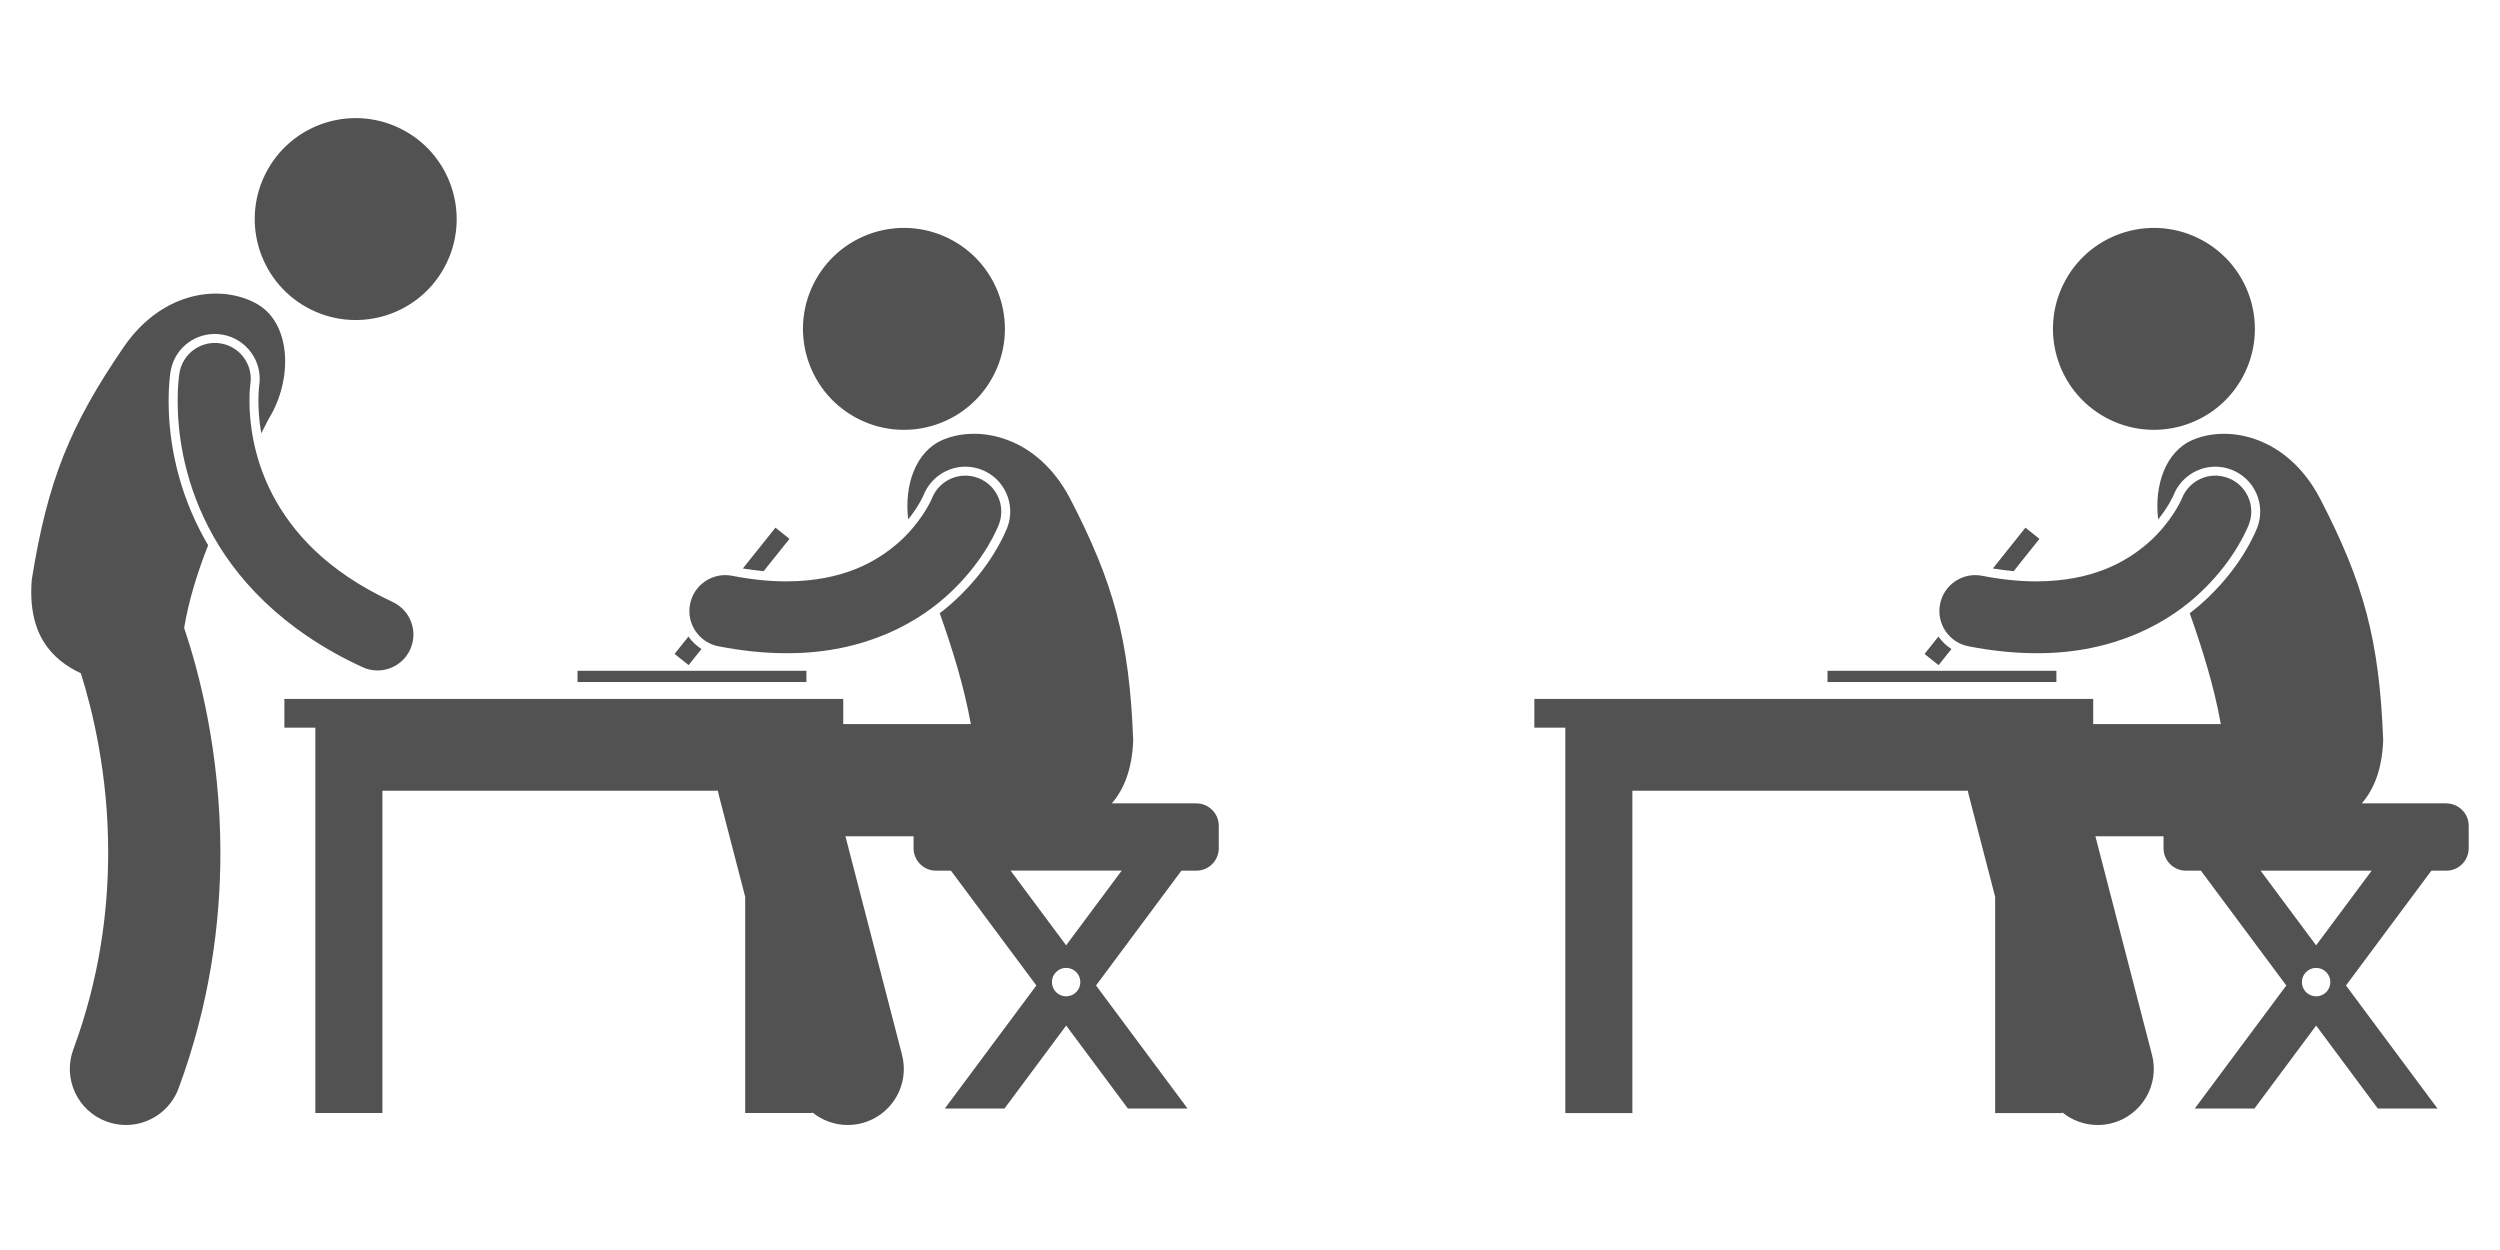
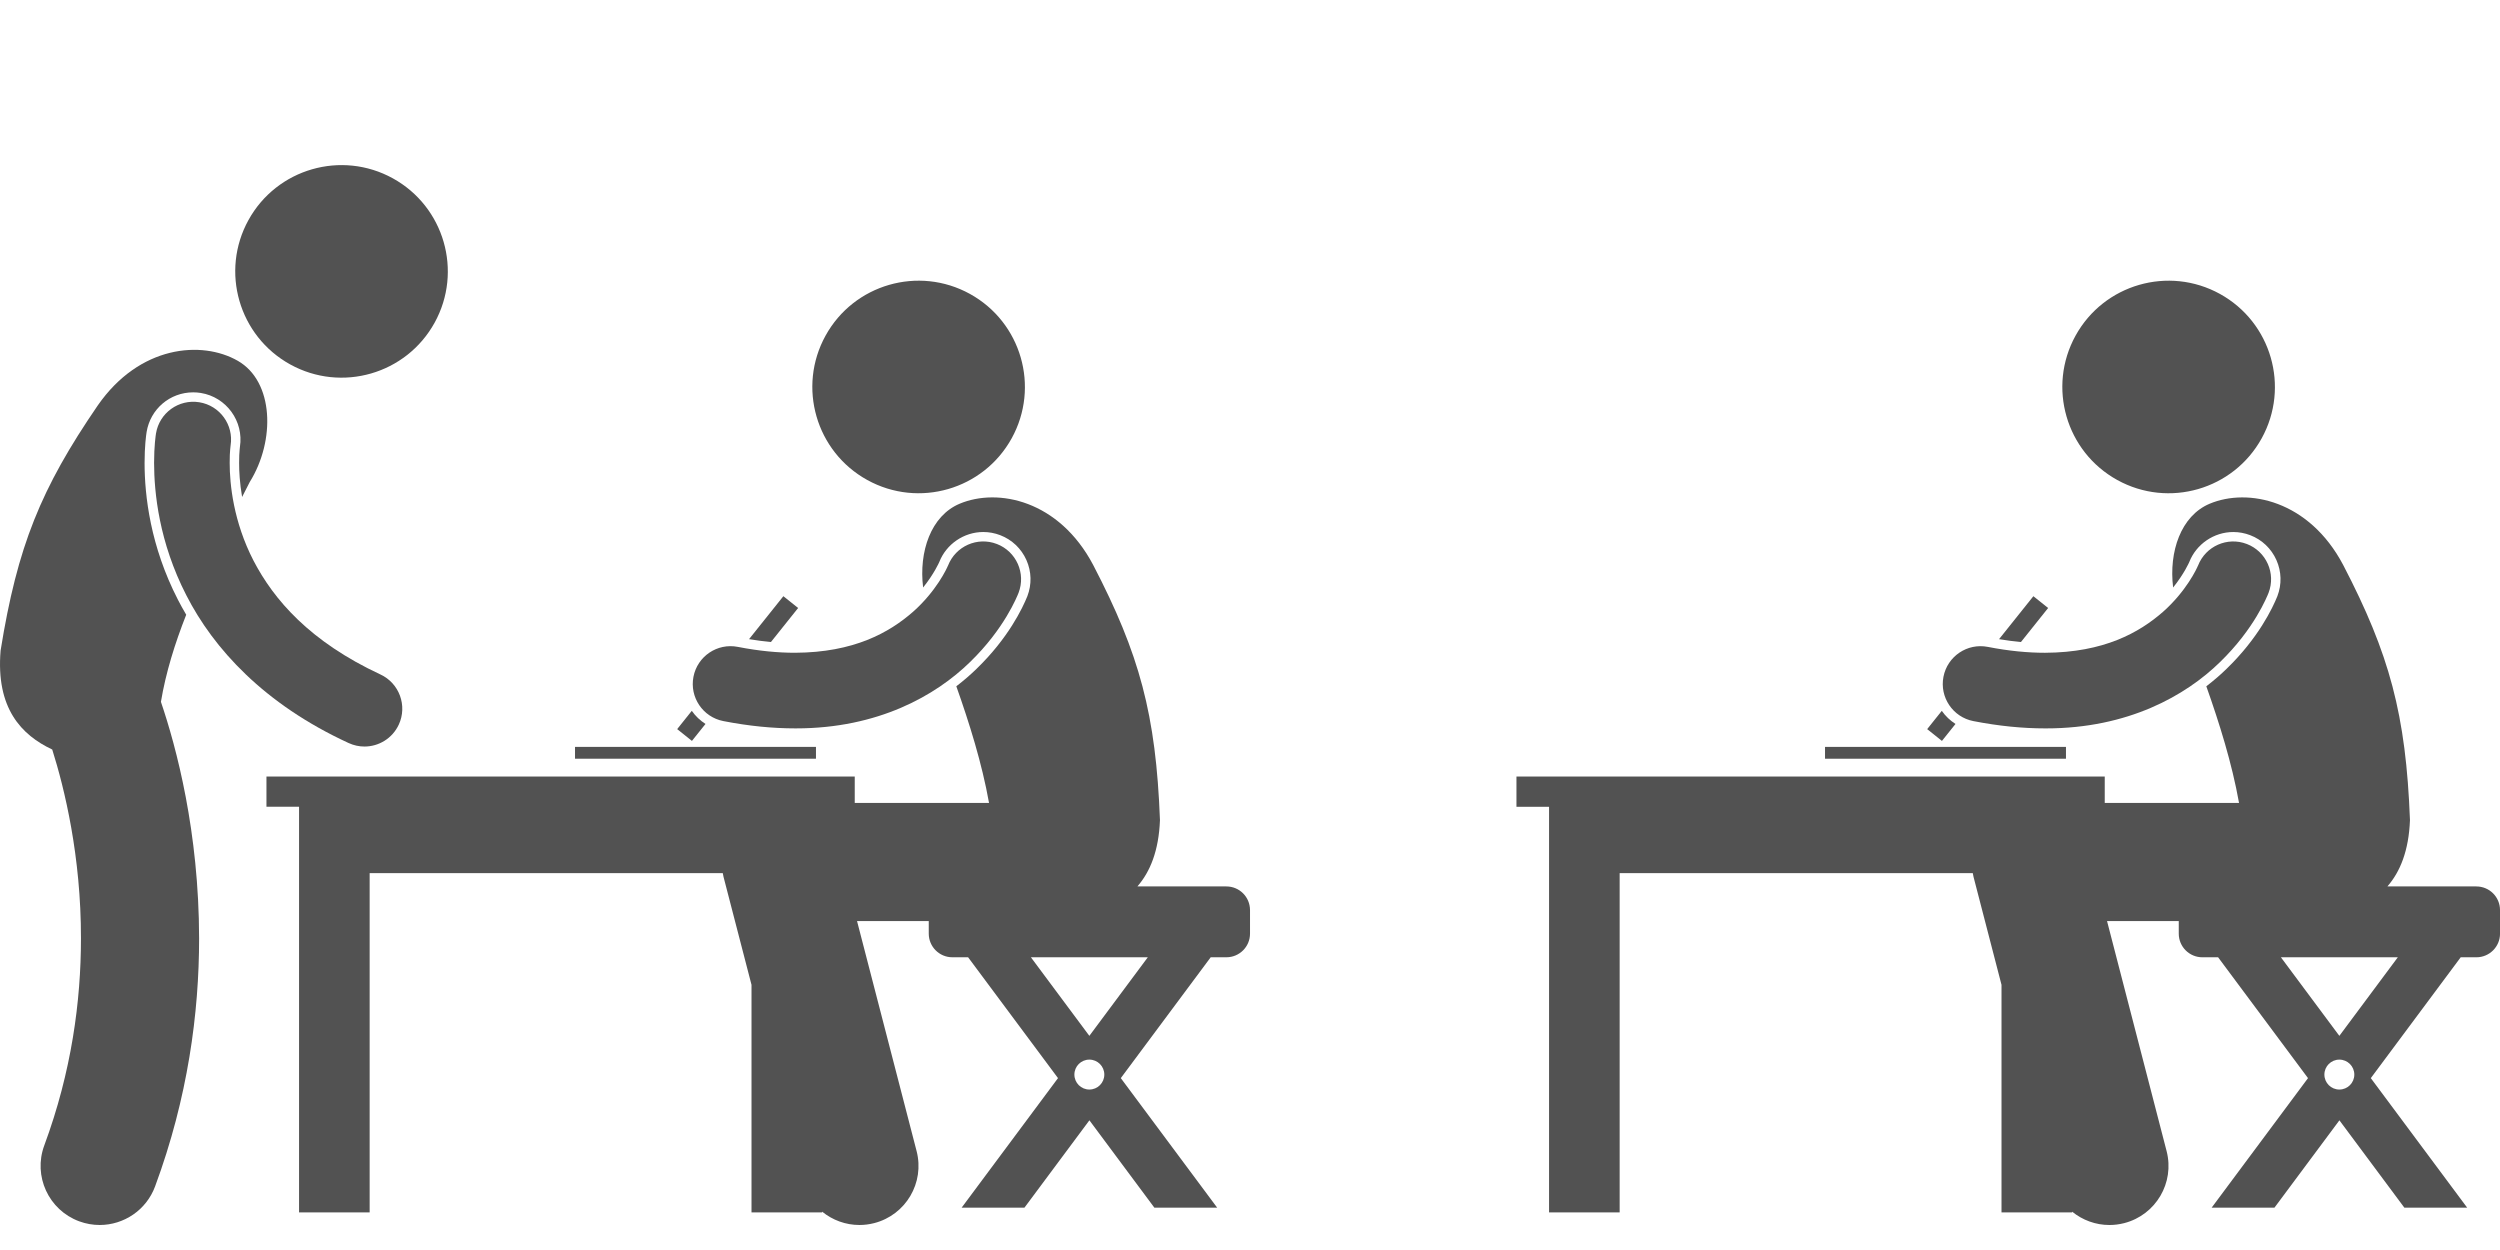
<svg xmlns="http://www.w3.org/2000/svg" width="200" height="100" version="1.1" viewBox="0 0 150 75" id="svg199">
  <defs id="defs65">
    <symbol id="u" overflow="visible" style="overflow:visible">
      <path d="M 2.484,-0.141 C 2.359,-0.078 2.223,-0.031 2.078,0 1.941,0.031 1.797,0.047 1.641,0.047 c -0.449,0 -0.805,-0.125 -1.062,-0.375 -0.262,-0.25 -0.391,-0.586 -0.391,-1.016 0,-0.438 0.129,-0.781 0.391,-1.031 0.258,-0.25 0.613,-0.375 1.062,-0.375 0.156,0 0.301,0.023 0.438,0.062 0.145,0.031 0.281,0.078 0.406,0.141 v 0.562 c -0.137,-0.094 -0.266,-0.16 -0.391,-0.203 -0.125,-0.039 -0.258,-0.062 -0.391,-0.062 -0.25,0 -0.449,0.086 -0.594,0.25 -0.137,0.156 -0.203,0.375 -0.203,0.656 0,0.281 0.066,0.5 0.203,0.656 0.145,0.156 0.344,0.234 0.594,0.234 0.133,0 0.266,-0.02 0.391,-0.062 0.125,-0.039 0.254,-0.102 0.391,-0.188 z" id="path2" />
    </symbol>
    <symbol id="e" overflow="visible" style="overflow:visible">
      <path d="M 1.812,-1.469 C 1.758,-1.5 1.703,-1.52 1.641,-1.531 1.586,-1.539 1.535,-1.547 1.484,-1.547 c -0.168,0 -0.297,0.055 -0.391,0.156 C 1,-1.285 0.953,-1.133 0.953,-0.938 v 0.938 H 0.313 v -2.031 h 0.641 v 0.344 c 0.082,-0.133 0.176,-0.234 0.281,-0.297 0.113,-0.062 0.242,-0.094 0.391,-0.094 0.031,0 0.055,0.008 0.078,0.016 h 0.109 z" id="path5" />
    </symbol>
    <symbol id="b" overflow="visible" style="overflow:visible">
      <path d="m 2.328,-1.016 v 0.188 H 0.812 c 0.02,0.148 0.078,0.262 0.172,0.344 0.094,0.074 0.223,0.109 0.391,0.109 0.133,0 0.273,-0.02 0.422,-0.062 0.145,-0.039 0.289,-0.102 0.438,-0.188 v 0.5 C 2.078,-0.062 1.922,-0.019 1.766,3e-5 1.617,0.031 1.469,0.047 1.313,0.047 c -0.367,0 -0.652,-0.086 -0.859,-0.266 -0.199,-0.188 -0.297,-0.453 -0.297,-0.797 0,-0.32 0.098,-0.578 0.297,-0.766 0.195,-0.195 0.473,-0.297 0.828,-0.297 0.32,0 0.578,0.102 0.766,0.297 0.188,0.188 0.281,0.445 0.281,0.766 z M 1.672,-1.234 c 0,-0.125 -0.039,-0.223 -0.109,-0.297 -0.074,-0.07 -0.168,-0.109 -0.281,-0.109 -0.125,0 -0.23,0.039 -0.312,0.109 -0.074,0.062 -0.121,0.164 -0.141,0.297 z" id="path8" />
    </symbol>
    <symbol id="d" overflow="visible" style="overflow:visible">
      <path d="m 1.219,-0.906 c -0.137,0 -0.242,0.023 -0.312,0.062 -0.062,0.043 -0.094,0.109 -0.094,0.203 0,0.086 0.023,0.152 0.078,0.203 0.051,0.043 0.129,0.062 0.234,0.062 0.125,0 0.227,-0.039 0.312,-0.125 0.082,-0.094 0.125,-0.207 0.125,-0.344 v -0.062 z m 0.984,-0.25 V -5e-5 H 1.563 v -0.297 c -0.094,0.125 -0.199,0.215 -0.312,0.266 -0.105,0.051 -0.234,0.078 -0.391,0.078 -0.211,0 -0.383,-0.055 -0.516,-0.172 -0.125,-0.125 -0.188,-0.285 -0.188,-0.484 0,-0.238 0.082,-0.41 0.25,-0.516 0.164,-0.113 0.422,-0.172 0.766,-0.172 H 1.563 V -1.344 c 0,-0.102 -0.043,-0.176 -0.125,-0.219 -0.086,-0.051 -0.211,-0.078 -0.375,-0.078 -0.148,0 -0.281,0.016 -0.406,0.047 -0.117,0.023 -0.219,0.059 -0.312,0.109 v -0.484 c 0.133,-0.031 0.27,-0.055 0.406,-0.078 0.145,-0.02 0.285,-0.031 0.422,-0.031 0.363,0 0.625,0.074 0.781,0.219 0.164,0.148 0.25,0.383 0.25,0.703 z" id="path11" />
    </symbol>
    <symbol id="c" overflow="visible" style="overflow:visible">
      <path d="m 1.016,-2.594 v 0.562 h 0.672 v 0.469 H 1.016 v 0.859 c 0,0.094 0.016,0.156 0.047,0.188 0.039,0.031 0.117,0.047 0.234,0.047 h 0.328 v 0.469 h -0.547 c -0.262,0 -0.445,-0.051 -0.547,-0.156 -0.105,-0.102 -0.156,-0.285 -0.156,-0.547 v -0.859 h -0.328 v -0.469 h 0.328 v -0.562 z" id="path14" />
    </symbol>
    <symbol id="k" overflow="visible" style="overflow:visible">
      <path d="M 1.688,-1.734 V -2.812 H 2.344 V 0 H 1.688 v -0.297 c -0.086,0.125 -0.184,0.215 -0.297,0.266 -0.105,0.051 -0.23,0.078 -0.375,0.078 -0.25,0 -0.453,-0.098 -0.609,-0.297 -0.156,-0.195 -0.234,-0.453 -0.234,-0.766 0,-0.312 0.078,-0.566 0.234,-0.766 0.156,-0.195 0.359,-0.297 0.609,-0.297 0.145,0 0.27,0.031 0.375,0.094 0.113,0.055 0.211,0.137 0.297,0.25 z m -0.422,1.312 c 0.133,0 0.238,-0.047 0.312,-0.141 0.07,-0.102 0.109,-0.254 0.109,-0.453 0,-0.188 -0.039,-0.332 -0.109,-0.438 -0.074,-0.102 -0.18,-0.156 -0.312,-0.156 -0.137,0 -0.242,0.055 -0.312,0.156 -0.074,0.105 -0.109,0.25 -0.109,0.438 0,0.199 0.035,0.352 0.109,0.453 0.07,0.094 0.176,0.141 0.312,0.141 z" id="path17" />
    </symbol>
    <symbol id="j" overflow="visible" style="overflow:visible">
      <path d="m 1.391,-0.422 c 0.133,0 0.238,-0.047 0.312,-0.141 0.07,-0.102 0.109,-0.254 0.109,-0.453 0,-0.188 -0.039,-0.332 -0.109,-0.438 -0.074,-0.102 -0.18,-0.156 -0.312,-0.156 -0.137,0 -0.246,0.055 -0.328,0.156 -0.074,0.105 -0.109,0.25 -0.109,0.438 0,0.199 0.035,0.352 0.109,0.453 0.082,0.094 0.191,0.141 0.328,0.141 z m -0.438,-1.312 c 0.094,-0.113 0.191,-0.195 0.297,-0.25 0.113,-0.062 0.238,-0.094 0.375,-0.094 0.25,0 0.453,0.102 0.609,0.297 0.164,0.199 0.25,0.453 0.25,0.766 0,0.312 -0.086,0.57 -0.25,0.766 -0.156,0.199 -0.359,0.297 -0.609,0.297 -0.137,0 -0.262,-0.027 -0.375,-0.078 C 1.145,-0.082 1.047,-0.172 0.953,-0.297 V 5e-6 H 0.312 v -2.812 H 0.953 Z" id="path20" />
    </symbol>
    <symbol id="g" overflow="visible" style="overflow:visible">
      <path d="m 0.047,-2.031 h 0.641 l 0.547,1.375 0.469,-1.375 h 0.641 l -0.844,2.219 c -0.094,0.227 -0.199,0.383 -0.312,0.469 -0.105,0.094 -0.25,0.141 -0.438,0.141 h -0.375 V 0.375 h 0.203 c 0.102,0 0.18,-0.023 0.234,-0.062 0.051,-0.031 0.086,-0.09 0.109,-0.172 l 0.031,-0.062 z" id="path23" />
    </symbol>
    <symbol id="i" overflow="visible" style="overflow:visible">
      <path d="m 2.766,-0.203 c -0.18,0.086 -0.359,0.148 -0.547,0.188 -0.18,0.039 -0.371,0.062 -0.578,0.062 -0.449,0 -0.805,-0.125 -1.062,-0.375 -0.262,-0.25 -0.391,-0.586 -0.391,-1.016 0,-0.438 0.129,-0.781 0.391,-1.031 0.27,-0.25 0.641,-0.375 1.109,-0.375 0.176,0 0.348,0.023 0.516,0.062 0.164,0.031 0.32,0.078 0.469,0.141 v 0.562 C 2.516,-2.078 2.363,-2.144 2.219,-2.187 2.07,-2.226 1.922,-2.25 1.766,-2.25 c -0.273,0 -0.484,0.078 -0.641,0.234 -0.148,0.156 -0.219,0.383 -0.219,0.672 0,0.281 0.07,0.5 0.219,0.656 0.145,0.156 0.348,0.234 0.609,0.234 0.07,0 0.141,-0.004 0.203,-0.016 0.062,-0.008 0.117,-0.023 0.172,-0.047 V -1.031 H 1.688 V -1.5 h 1.078 z" id="path26" />
    </symbol>
    <symbol id="f" overflow="visible" style="overflow:visible">
      <path d="M 2.344,-1.234 V 0 H 1.703 v -0.938 c 0,-0.176 -0.008,-0.297 -0.016,-0.359 C 1.676,-1.367 1.66,-1.422 1.641,-1.453 1.617,-1.492 1.582,-1.523 1.531,-1.547 1.488,-1.566 1.441,-1.578 1.391,-1.578 c -0.137,0 -0.246,0.055 -0.328,0.156 C 0.988,-1.316 0.953,-1.176 0.953,-1 V 0 H 0.313 v -2.031 h 0.641 v 0.297 c 0.102,-0.113 0.207,-0.195 0.312,-0.25 0.113,-0.062 0.234,-0.094 0.359,-0.094 0.238,0 0.414,0.074 0.531,0.219 0.125,0.148 0.188,0.355 0.188,0.625 z" id="path29" />
    </symbol>
    <symbol id="t" overflow="visible" style="overflow:visible">
      <path d="m 0.344,-2.703 h 0.688 v 0.984 L 2.047,-2.703 H 2.844 L 1.547,-1.422 2.984,0 h -0.875 L 1.031,-1.062 V 0 h -0.688 z" id="path32" />
    </symbol>
    <symbol id="h" overflow="visible" style="overflow:visible">
      <path d="M 2.344,-1.234 V 0 H 1.703 v -0.938 c 0,-0.176 -0.008,-0.297 -0.016,-0.359 C 1.676,-1.367 1.66,-1.422 1.641,-1.453 1.617,-1.492 1.582,-1.523 1.531,-1.547 1.488,-1.566 1.441,-1.578 1.391,-1.578 c -0.137,0 -0.246,0.055 -0.328,0.156 C 0.988,-1.316 0.953,-1.176 0.953,-1 V 0 H 0.313 v -2.812 h 0.641 v 1.078 c 0.102,-0.113 0.207,-0.195 0.312,-0.25 0.113,-0.062 0.234,-0.094 0.359,-0.094 0.238,0 0.414,0.074 0.531,0.219 0.125,0.148 0.188,0.355 0.188,0.625 z" id="path35" />
    </symbol>
    <symbol id="a" overflow="visible" style="overflow:visible">
      <path d="m 1.281,-1.609 c -0.148,0 -0.262,0.055 -0.344,0.156 -0.074,0.105 -0.109,0.25 -0.109,0.438 0,0.199 0.035,0.352 0.109,0.453 0.082,0.105 0.195,0.156 0.344,0.156 0.133,0 0.238,-0.051 0.312,-0.156 0.07,-0.102 0.109,-0.254 0.109,-0.453 0,-0.188 -0.039,-0.332 -0.109,-0.438 C 1.519,-1.555 1.414,-1.609 1.281,-1.609 Z m 0,-0.469 c 0.344,0 0.613,0.094 0.812,0.281 0.195,0.188 0.297,0.449 0.297,0.781 0,0.336 -0.102,0.594 -0.297,0.781 C 1.894,-0.047 1.625,0.047 1.281,0.047 0.926,0.047 0.648,-0.047 0.453,-0.234 0.254,-0.422 0.156,-0.68 0.156,-1.016 c 0,-0.332 0.098,-0.594 0.297,-0.781 0.195,-0.188 0.473,-0.281 0.828,-0.281 z" id="path38" />
    </symbol>
    <symbol id="s" overflow="visible" style="overflow:visible">
      <path d="m 0.344,-2.703 h 0.688 v 2.172 h 1.234 V 5e-5 h -1.922 z" id="path41" />
    </symbol>
    <symbol id="r" overflow="visible" style="overflow:visible">
      <path d="m 1.641,-2.812 v 0.422 H 1.281 c -0.094,0 -0.156,0.016 -0.188,0.047 -0.031,0.031 -0.047,0.09 -0.047,0.172 v 0.141 h 0.547 v 0.469 H 1.047 V 5e-6 h -0.656 v -1.562 h -0.312 v -0.469 h 0.312 v -0.141 c 0,-0.219 0.062,-0.379 0.188,-0.484 0.125,-0.102 0.312,-0.156 0.562,-0.156 z" id="path44" />
    </symbol>
    <symbol id="q" overflow="visible" style="overflow:visible">
      <path d="m 2.188,-1.688 c 0.082,-0.125 0.18,-0.219 0.297,-0.281 0.113,-0.07 0.234,-0.109 0.359,-0.109 0.238,0 0.414,0.074 0.531,0.219 0.125,0.148 0.188,0.355 0.188,0.625 V 2e-5 H 2.922 v -1.062 -0.031 -0.078 c 0,-0.145 -0.023,-0.25 -0.062,-0.312 -0.043,-0.062 -0.109,-0.094 -0.203,-0.094 -0.125,0 -0.227,0.055 -0.297,0.156 -0.062,0.094 -0.094,0.234 -0.094,0.422 v 1 H 1.609 v -1.062 c 0,-0.219 -0.023,-0.359 -0.062,-0.422 -0.031,-0.062 -0.102,-0.094 -0.203,-0.094 -0.125,0 -0.227,0.055 -0.297,0.156 -0.062,0.094 -0.094,0.234 -0.094,0.422 v 1 H 0.313 v -2.031 h 0.641 v 0.297 c 0.082,-0.113 0.176,-0.195 0.281,-0.25 0.102,-0.062 0.219,-0.094 0.344,-0.094 0.133,0 0.254,0.039 0.359,0.109 0.113,0.062 0.195,0.156 0.25,0.281 z" id="path47" />
    </symbol>
    <symbol id="p" overflow="visible" style="overflow:visible">
      <path d="M 0.344,-2.703 H 1.125 l 0.969,1.859 V -2.703 H 2.766 V 0 H 1.984 L 1,-1.859 V 0 H 0.344 Z" id="path50" />
    </symbol>
    <symbol id="o" overflow="visible" style="overflow:visible">
      <path d="m 0.297,-0.781 v -1.25 H 0.938 v 0.203 0.422 0.328 c 0,0.168 0.004,0.289 0.016,0.359 0.008,0.062 0.023,0.117 0.047,0.156 0.02,0.043 0.051,0.074 0.094,0.094 0.039,0.023 0.094,0.031 0.156,0.031 0.133,0 0.238,-0.051 0.312,-0.156 0.07,-0.102 0.109,-0.25 0.109,-0.438 v -1 H 2.328 V -5e-5 H 1.672 v -0.297 c -0.094,0.125 -0.199,0.215 -0.312,0.266 C 1.254,0.019 1.133,0.047 1,0.047 c -0.23,0 -0.406,-0.066 -0.531,-0.203 -0.117,-0.145 -0.172,-0.352 -0.172,-0.625 z" id="path53" />
    </symbol>
    <symbol id="n" overflow="visible" style="overflow:visible">
      <path d="m 0.344,-2.703 h 1.156 c 0.344,0 0.602,0.078 0.781,0.234 0.188,0.156 0.281,0.375 0.281,0.656 0,0.281 -0.094,0.5 -0.281,0.656 -0.18,0.148 -0.438,0.219 -0.781,0.219 H 1.031 V 3e-5 H 0.344 Z m 0.688,0.516 v 0.75 h 0.391 c 0.133,0 0.238,-0.031 0.312,-0.094 0.07,-0.07 0.109,-0.164 0.109,-0.281 0,-0.125 -0.039,-0.219 -0.109,-0.281 -0.074,-0.062 -0.18,-0.094 -0.312,-0.094 z" id="path56" />
    </symbol>
    <symbol id="m" overflow="visible" style="overflow:visible">
      <path d="m 0.312,-2.031 h 0.641 v 2 C 0.953,0.238 0.883,0.441 0.75,0.578 0.625,0.723 0.441,0.797 0.203,0.797 H -0.125 V 0.375 h 0.109 c 0.125,0 0.207,-0.031 0.25,-0.094 0.051,-0.055 0.078,-0.156 0.078,-0.312 z m 0,-0.781 H 0.953 V -2.281 H 0.312 Z" id="path59" />
    </symbol>
    <symbol id="l" overflow="visible" style="overflow:visible">
      <path d="m 1.953,-1.969 v 0.531 C 1.859,-1.5 1.766,-1.539 1.672,-1.563 1.586,-1.594 1.5,-1.609 1.406,-1.609 c -0.18,0 -0.32,0.055 -0.422,0.156 -0.105,0.105 -0.156,0.25 -0.156,0.438 0,0.188 0.051,0.34 0.156,0.453 0.102,0.105 0.242,0.156 0.422,0.156 0.102,0 0.195,-0.016 0.281,-0.047 0.094,-0.031 0.18,-0.078 0.266,-0.141 v 0.531 C 1.848,-0.02 1.742,0.004 1.641,0.016 1.535,0.035 1.43,0.047 1.328,0.047 c -0.367,0 -0.652,-0.094 -0.859,-0.281 -0.211,-0.188 -0.312,-0.445 -0.312,-0.781 0,-0.332 0.102,-0.594 0.312,-0.781 0.207,-0.188 0.492,-0.281 0.859,-0.281 0.102,0 0.207,0.012 0.312,0.031 0.102,0.023 0.207,0.047 0.312,0.078 z" id="path62" />
    </symbol>
  </defs>
  <g id="g197" style="fill:#525252;fill-opacity:1" transform="translate(0,-625)">
    <g id="g147">
-       <path style="fill:#525252;fill-opacity:1;stroke-width:0.363" id="path79" d="m 24.268,632.841 c 2.929,1.616 3.995,5.301 2.379,8.23 -1.616,2.929 -5.301,3.993 -8.23,2.377 -2.929,-1.616 -3.995,-5.301 -2.379,-8.23 1.616,-2.929 5.301,-3.993 8.23,-2.377" />
-       <path style="fill:#525252;fill-opacity:1;stroke-width:0.363" id="path81" d="m 12.013,656.852 c -1.566,-3.046 -1.897,-5.918 -1.897,-7.792 0,-0.956 0.088,-1.586 0.115,-1.756 0.213,-1.314 1.329,-2.265 2.657,-2.265 0.143,0 0.289,0.011 0.433,0.035 1.457,0.235 2.458,1.613 2.23,3.072 -0.006,0.044 -0.011,0.099 -0.018,0.179 -0.014,0.152 -0.03,0.406 -0.028,0.733 -0.002,0.468 0.033,1.145 0.17,1.945 0.152,-0.292 0.298,-0.58 0.437,-0.855 1.472,-2.369 1.372,-5.731 -0.684,-6.907 -2.057,-1.177 -5.603,-0.881 -7.981,2.545 -3.24,4.729 -4.582,8.026 -5.538,13.972 -0.275,3.294 1.189,4.814 2.943,5.64 0.699,2.214 1.645,6.084 1.638,10.772 -0.001,3.559 -0.533,7.586 -2.091,11.795 -0.645,1.743 0.244,3.68 1.989,4.325 0.384,0.142 0.78,0.21 1.169,0.21 1.367,0 2.654,-0.84 3.158,-2.199 1.872,-5.059 2.509,-9.904 2.509,-14.133 -0.007,-6.081 -1.295,-10.896 -2.176,-13.487 0.274,-1.658 0.799,-3.338 1.441,-4.966 -0.176,-0.299 -0.335,-0.587 -0.477,-0.864 z" />
-       <path style="fill:#525252;fill-opacity:1;stroke-width:0.363" id="path83" d="m 14.998,648.271 c 0.009,-0.085 0.014,-0.146 0.018,-0.18 0.003,-0.017 0.004,-0.027 0.004,-0.03 0.183,-1.169 -0.614,-2.268 -1.784,-2.457 -1.175,-0.19 -2.28,0.607 -2.47,1.783 v -10e-4 c -0.014,0.094 -0.108,0.702 -0.108,1.672 0.002,1.694 0.281,4.518 1.838,7.548 1.546,3.03 4.42,6.199 9.25,8.422 0.294,0.135 0.601,0.2 0.904,0.2 0.814,0 1.592,-0.464 1.956,-1.25 0.499,-1.079 0.03,-2.36 -1.05,-2.86 -4.026,-1.875 -6.071,-4.259 -7.23,-6.484 -1.148,-2.226 -1.36,-4.359 -1.359,-5.576 -0.003,-0.346 0.014,-0.616 0.03,-0.787 z" />
-       <path style="fill:#525252;fill-opacity:1;stroke-width:0.363" id="path85" d="m 71.778,673.2 h -5.07 c 0.723,-0.83 1.217,-2.026 1.285,-3.78 -0.23,-6.019 -1.162,-9.453 -3.806,-14.54 -1.945,-3.688 -5.429,-4.411 -7.613,-3.492 -1.637,0.689 -2.332,2.731 -2.081,4.775 0.633,-0.789 0.915,-1.44 0.919,-1.448 0.397,-1.023 1.406,-1.715 2.509,-1.715 0.331,0 0.655,0.061 0.966,0.18 0.671,0.257 1.201,0.762 1.494,1.418 0.292,0.657 0.311,1.389 0.054,2.06 -0.272,0.675 -1.082,2.386 -2.901,4.145 -0.305,0.298 -0.691,0.638 -1.149,0.99 0.736,2.08 1.458,4.367 1.865,6.65 H 50.595 v -1.506 l -33.532,-10e-4 v 1.725 h 1.858 v 23.12 h 4.024 v -19.336 H 43.074 c 0.013,0.07 0.023,0.139 0.041,0.207 l 1.596,6.158 v 12.971 h 4.026 v -0.041 c 0.592,0.482 1.339,0.76 2.124,0.76 0.279,0 0.563,-0.035 0.847,-0.108 1.8,-0.465 2.881,-2.302 2.414,-4.102 l -3.396,-13.114 h 4.088 v 0.718 c 0,0.743 0.603,1.346 1.346,1.346 h 0.897 l 5.124,6.888 -5.492,7.383 h 3.58 l 3.702,-4.978 3.702,4.978 h 3.58 l -5.492,-7.383 5.124,-6.888 h 0.895 c 0.743,0 1.346,-0.603 1.346,-1.346 v -1.346 c -0.002,-0.745 -0.604,-1.346 -1.348,-1.346 z m -7.81,11.579 c -0.471,0 -0.853,-0.382 -0.853,-0.853 0,-0.471 0.382,-0.853 0.853,-0.853 0.471,0 0.853,0.382 0.853,0.853 0,0.471 -0.38,0.853 -0.853,0.853 z m 0,-3.06 -3.333,-4.481 h 6.667 z" />
-       <path style="fill:#525252;fill-opacity:1;stroke-width:0.363" id="path87" d="m 47.368,657.331 -0.841,-0.672 -1.956,2.448 c 0.424,0.071 0.841,0.126 1.248,0.163 z" />
-       <path style="fill:#525252;fill-opacity:1;stroke-width:0.363" id="path89" d="m 41.307,663.192 -0.833,1.043 0.841,0.672 0.773,-0.967 c -0.309,-0.197 -0.574,-0.451 -0.782,-0.748 z" />
-       <path style="fill:#525252;fill-opacity:1;stroke-width:0.363" id="path91" d="m 58.694,653.682 c -1.109,-0.427 -2.353,0.126 -2.782,1.234 h -0.002 c -0.064,0.159 -0.661,1.454 -1.997,2.636 -1.35,1.179 -3.358,2.316 -6.721,2.331 -0.967,0 -2.053,-0.099 -3.264,-0.336 -1.167,-0.228 -2.299,0.535 -2.526,1.704 -0.227,1.167 0.535,2.298 1.704,2.526 1.461,0.285 2.821,0.416 4.087,0.416 h 0.064 c 4.672,0 7.961,-1.875 9.904,-3.775 1.97,-1.906 2.697,-3.765 2.772,-3.951 0.427,-1.112 -0.128,-2.358 -1.238,-2.785 z" />
-       <path style="fill:#525252;fill-opacity:1;stroke-width:0.363" id="path93" d="m 34.651,665.248 h 13.734 v 0.674 H 34.651 Z" />
-       <path style="fill:#525252;fill-opacity:1;stroke-width:0.363" id="path79-3" d="m 57.162,639.429 c 2.929,1.616 3.995,5.301 2.379,8.23 -1.616,2.929 -5.301,3.993 -8.23,2.377 -2.929,-1.616 -3.995,-5.301 -2.379,-8.23 1.616,-2.929 5.301,-3.993 8.23,-2.377" />
-       <path style="fill:#525252;fill-opacity:1;stroke-width:0.363" id="path85-6" d="m 146.777,673.201 h -5.07 c 0.723,-0.83 1.217,-2.026 1.285,-3.78 -0.23,-6.019 -1.162,-9.453 -3.806,-14.54 -1.945,-3.688 -5.429,-4.411 -7.613,-3.492 -1.637,0.689 -2.332,2.731 -2.081,4.775 0.633,-0.789 0.915,-1.44 0.919,-1.448 0.397,-1.023 1.406,-1.715 2.509,-1.715 0.331,0 0.655,0.061 0.966,0.18 0.671,0.257 1.201,0.762 1.494,1.418 0.292,0.657 0.311,1.389 0.054,2.06 -0.272,0.675 -1.082,2.386 -2.901,4.145 -0.305,0.298 -0.691,0.638 -1.149,0.99 0.736,2.08 1.458,4.367 1.865,6.65 h -7.656 v -1.506 l -33.532,-9.7e-4 v 1.725 h 1.858 v 23.12 h 4.024 v -19.336 h 20.129 c 0.013,0.07 0.023,0.139 0.041,0.207 l 1.596,6.158 v 12.971 h 4.026 v -0.041 c 0.592,0.482 1.339,0.76 2.124,0.76 0.279,0 0.563,-0.035 0.847,-0.108 1.8,-0.465 2.881,-2.302 2.414,-4.102 l -3.396,-13.114 h 4.088 v 0.718 c 0,0.743 0.603,1.346 1.346,1.346 h 0.897 l 5.123,6.888 -5.492,7.383 h 3.58 l 3.702,-4.978 3.702,4.978 h 3.58 l -5.492,-7.383 5.123,-6.888 h 0.895 c 0.743,0 1.346,-0.603 1.346,-1.346 v -1.346 c -0.001,-0.745 -0.604,-1.346 -1.348,-1.346 z m -7.81,11.579 c -0.471,0 -0.853,-0.382 -0.853,-0.853 0,-0.471 0.382,-0.853 0.853,-0.853 0.471,0 0.853,0.382 0.853,0.853 0,0.471 -0.38,0.853 -0.853,0.853 z m 0,-3.06 -3.333,-4.481 h 6.667 z" />
-       <path style="fill:#525252;fill-opacity:1;stroke-width:0.363" id="path87-2" d="m 122.367,657.332 -0.841,-0.672 -1.956,2.448 c 0.424,0.071 0.841,0.126 1.248,0.163 z" />
-       <path style="fill:#525252;fill-opacity:1;stroke-width:0.363" id="path89-9" d="m 116.306,663.193 -0.833,1.043 0.841,0.672 0.773,-0.967 c -0.309,-0.197 -0.574,-0.451 -0.782,-0.748 z" />
-       <path style="fill:#525252;fill-opacity:1;stroke-width:0.363" id="path91-1" d="m 133.693,653.682 c -1.109,-0.427 -2.353,0.126 -2.782,1.234 h -0.001 c -0.064,0.159 -0.661,1.454 -1.997,2.636 -1.35,1.179 -3.358,2.316 -6.721,2.331 -0.967,0 -2.053,-0.099 -3.264,-0.336 -1.167,-0.228 -2.299,0.535 -2.526,1.704 -0.227,1.167 0.535,2.298 1.704,2.526 1.461,0.285 2.821,0.416 4.087,0.416 h 0.064 c 4.672,0 7.961,-1.875 9.904,-3.775 1.97,-1.906 2.697,-3.765 2.772,-3.951 0.427,-1.112 -0.128,-2.358 -1.238,-2.785 z" />
-       <path style="fill:#525252;fill-opacity:1;stroke-width:0.363" id="path93-2" d="m 109.65,665.248 h 13.734 v 0.674 h -13.734 z" />
-       <path style="fill:#525252;fill-opacity:1;stroke-width:0.363" id="path79-3-7" d="m 132.161,639.429 c 2.929,1.616 3.994,5.301 2.379,8.23 -1.616,2.929 -5.301,3.993 -8.23,2.377 -2.929,-1.616 -3.994,-5.301 -2.379,-8.23 1.616,-2.929 5.301,-3.993 8.23,-2.377" />
+       <g id="g74" transform="matrix(1.052631,0,0,1.052631,-1.973685,-30.44734)">
+         <path d="m 24.268,632.841 c 2.929,1.616 3.995,5.301 2.379,8.23 -1.616,2.929 -5.301,3.993 -8.23,2.377 -2.929,-1.616 -3.995,-5.301 -2.379,-8.23 1.616,-2.929 5.301,-3.993 8.23,-2.377" id="path79" style="fill:#525252;fill-opacity:1;stroke-width:0.363" />
+         <path d="m 12.013,656.852 c -1.566,-3.046 -1.897,-5.918 -1.897,-7.792 0,-0.956 0.088,-1.586 0.115,-1.756 0.213,-1.314 1.329,-2.265 2.657,-2.265 0.143,0 0.289,0.011 0.433,0.035 1.457,0.235 2.458,1.613 2.23,3.072 -0.006,0.044 -0.011,0.099 -0.018,0.179 -0.014,0.152 -0.03,0.406 -0.028,0.733 -0.002,0.468 0.033,1.145 0.17,1.945 0.152,-0.292 0.298,-0.58 0.437,-0.855 1.472,-2.369 1.372,-5.731 -0.684,-6.907 -2.057,-1.177 -5.603,-0.881 -7.981,2.545 -3.24,4.729 -4.582,8.026 -5.538,13.972 -0.275,3.294 1.189,4.814 2.943,5.64 0.699,2.214 1.645,6.084 1.638,10.772 -0.001,3.559 -0.533,7.586 -2.091,11.795 -0.645,1.743 0.244,3.68 1.989,4.325 0.384,0.142 0.78,0.21 1.169,0.21 1.367,0 2.654,-0.84 3.158,-2.199 1.872,-5.059 2.509,-9.904 2.509,-14.133 -0.007,-6.081 -1.295,-10.896 -2.176,-13.487 0.274,-1.658 0.799,-3.338 1.441,-4.966 -0.176,-0.299 -0.335,-0.587 -0.477,-0.864 z" id="path81" style="fill:#525252;fill-opacity:1;stroke-width:0.363" />
+         <path d="m 14.998,648.271 c 0.009,-0.085 0.014,-0.146 0.018,-0.18 0.003,-0.017 0.004,-0.027 0.004,-0.03 0.183,-1.169 -0.614,-2.268 -1.784,-2.457 -1.175,-0.19 -2.28,0.607 -2.47,1.783 v -10e-4 c -0.014,0.094 -0.108,0.702 -0.108,1.672 0.002,1.694 0.281,4.518 1.838,7.548 1.546,3.03 4.42,6.199 9.25,8.422 0.294,0.135 0.601,0.2 0.904,0.2 0.814,0 1.592,-0.464 1.956,-1.25 0.499,-1.079 0.03,-2.36 -1.05,-2.86 -4.026,-1.875 -6.071,-4.259 -7.23,-6.484 -1.148,-2.226 -1.36,-4.359 -1.359,-5.576 -0.003,-0.346 0.014,-0.616 0.03,-0.787 z" id="path83" style="fill:#525252;fill-opacity:1;stroke-width:0.363" />
+         <path d="m 71.778,673.2 h -5.07 c 0.723,-0.83 1.217,-2.026 1.285,-3.78 -0.23,-6.019 -1.162,-9.453 -3.806,-14.54 -1.945,-3.688 -5.429,-4.411 -7.613,-3.492 -1.637,0.689 -2.332,2.731 -2.081,4.775 0.633,-0.789 0.915,-1.44 0.919,-1.448 0.397,-1.023 1.406,-1.715 2.509,-1.715 0.331,0 0.655,0.061 0.966,0.18 0.671,0.257 1.201,0.762 1.494,1.418 0.292,0.657 0.311,1.389 0.054,2.06 -0.272,0.675 -1.082,2.386 -2.901,4.145 -0.305,0.298 -0.691,0.638 -1.149,0.99 0.736,2.08 1.458,4.367 1.865,6.65 H 50.595 v -1.506 l -33.532,-10e-4 v 1.725 h 1.858 v 23.12 h 4.024 v -19.336 H 43.074 c 0.013,0.07 0.023,0.139 0.041,0.207 l 1.596,6.158 v 12.971 h 4.026 v -0.041 c 0.592,0.482 1.339,0.76 2.124,0.76 0.279,0 0.563,-0.035 0.847,-0.108 1.8,-0.465 2.881,-2.302 2.414,-4.102 l -3.396,-13.114 h 4.088 v 0.718 c 0,0.743 0.603,1.346 1.346,1.346 h 0.897 l 5.124,6.888 -5.492,7.383 h 3.58 l 3.702,-4.978 3.702,4.978 h 3.58 l -5.492,-7.383 5.124,-6.888 h 0.895 c 0.743,0 1.346,-0.603 1.346,-1.346 v -1.346 c -0.002,-0.745 -0.604,-1.346 -1.348,-1.346 z m -7.81,11.579 c -0.471,0 -0.853,-0.382 -0.853,-0.853 0,-0.471 0.382,-0.853 0.853,-0.853 0.471,0 0.853,0.382 0.853,0.853 0,0.471 -0.38,0.853 -0.853,0.853 z m 0,-3.06 -3.333,-4.481 h 6.667 z" id="path85" style="fill:#525252;fill-opacity:1;stroke-width:0.363" />
+         <path d="m 47.368,657.331 -0.841,-0.672 -1.956,2.448 c 0.424,0.071 0.841,0.126 1.248,0.163 z" id="path87" style="fill:#525252;fill-opacity:1;stroke-width:0.363" />
+         <path d="m 41.307,663.192 -0.833,1.043 0.841,0.672 0.773,-0.967 c -0.309,-0.197 -0.574,-0.451 -0.782,-0.748 z" id="path89" style="fill:#525252;fill-opacity:1;stroke-width:0.363" />
+         <path d="m 58.694,653.682 c -1.109,-0.427 -2.353,0.126 -2.782,1.234 h -0.002 c -0.064,0.159 -0.661,1.454 -1.997,2.636 -1.35,1.179 -3.358,2.316 -6.721,2.331 -0.967,0 -2.053,-0.099 -3.264,-0.336 -1.167,-0.228 -2.299,0.535 -2.526,1.704 -0.227,1.167 0.535,2.298 1.704,2.526 1.461,0.285 2.821,0.416 4.087,0.416 h 0.064 c 4.672,0 7.961,-1.875 9.904,-3.775 1.97,-1.906 2.697,-3.765 2.772,-3.951 0.427,-1.112 -0.128,-2.358 -1.238,-2.785 z" id="path91" style="fill:#525252;fill-opacity:1;stroke-width:0.363" />
+         <path d="m 34.651,665.248 h 13.734 v 0.674 H 34.651 Z" id="path93" style="fill:#525252;fill-opacity:1;stroke-width:0.363" />
+         <path d="m 57.162,639.429 c 2.929,1.616 3.995,5.301 2.379,8.23 -1.616,2.929 -5.301,3.993 -8.23,2.377 -2.929,-1.616 -3.995,-5.301 -2.379,-8.23 1.616,-2.929 5.301,-3.993 8.23,-2.377" id="path79-3" style="fill:#525252;fill-opacity:1;stroke-width:0.363" />
+       </g>
+       <g style="fill:#525252;fill-opacity:1" id="g74-3" transform="matrix(1.052631,0,0,1.052631,73.02648,-30.44669)">
+         <path d="m 71.778,673.2 h -5.07 c 0.723,-0.83 1.217,-2.026 1.285,-3.78 -0.23,-6.019 -1.162,-9.453 -3.806,-14.54 -1.945,-3.688 -5.429,-4.411 -7.613,-3.492 -1.637,0.689 -2.332,2.731 -2.081,4.775 0.633,-0.789 0.915,-1.44 0.919,-1.448 0.397,-1.023 1.406,-1.715 2.509,-1.715 0.331,0 0.655,0.061 0.966,0.18 0.671,0.257 1.201,0.762 1.494,1.418 0.292,0.657 0.311,1.389 0.054,2.06 -0.272,0.675 -1.082,2.386 -2.901,4.145 -0.305,0.298 -0.691,0.638 -1.149,0.99 0.736,2.08 1.458,4.367 1.865,6.65 H 50.595 v -1.506 l -33.532,-10e-4 v 1.725 h 1.858 v 23.12 h 4.024 v -19.336 H 43.074 c 0.013,0.07 0.023,0.139 0.041,0.207 l 1.596,6.158 v 12.971 h 4.026 v -0.041 c 0.592,0.482 1.339,0.76 2.124,0.76 0.279,0 0.563,-0.035 0.847,-0.108 1.8,-0.465 2.881,-2.302 2.414,-4.102 l -3.396,-13.114 h 4.088 v 0.718 c 0,0.743 0.603,1.346 1.346,1.346 h 0.897 l 5.124,6.888 -5.492,7.383 h 3.58 l 3.702,-4.978 3.702,4.978 h 3.58 l -5.492,-7.383 5.124,-6.888 h 0.895 c 0.743,0 1.346,-0.603 1.346,-1.346 v -1.346 c -0.002,-0.745 -0.604,-1.346 -1.348,-1.346 z m -7.81,11.579 c -0.471,0 -0.853,-0.382 -0.853,-0.853 0,-0.471 0.382,-0.853 0.853,-0.853 0.471,0 0.853,0.382 0.853,0.853 0,0.471 -0.38,0.853 -0.853,0.853 z m 0,-3.06 -3.333,-4.481 h 6.667 z" id="path85-3" style="fill:#525252;fill-opacity:1;stroke-width:0.363" />
+         <path d="m 47.368,657.331 -0.841,-0.672 -1.956,2.448 c 0.424,0.071 0.841,0.126 1.248,0.163 z" id="path87-5" style="fill:#525252;fill-opacity:1;stroke-width:0.363" />
+         <path d="m 41.307,663.192 -0.833,1.043 0.841,0.672 0.773,-0.967 c -0.309,-0.197 -0.574,-0.451 -0.782,-0.748 z" id="path89-6" style="fill:#525252;fill-opacity:1;stroke-width:0.363" />
+         <path d="m 58.694,653.682 c -1.109,-0.427 -2.353,0.126 -2.782,1.234 h -0.002 c -0.064,0.159 -0.661,1.454 -1.997,2.636 -1.35,1.179 -3.358,2.316 -6.721,2.331 -0.967,0 -2.053,-0.099 -3.264,-0.336 -1.167,-0.228 -2.299,0.535 -2.526,1.704 -0.227,1.167 0.535,2.298 1.704,2.526 1.461,0.285 2.821,0.416 4.087,0.416 h 0.064 c 4.672,0 7.961,-1.875 9.904,-3.775 1.97,-1.906 2.697,-3.765 2.772,-3.951 0.427,-1.112 -0.128,-2.358 -1.238,-2.785 z" id="path91-2" style="fill:#525252;fill-opacity:1;stroke-width:0.363" />
+         <path d="m 34.651,665.248 h 13.734 v 0.674 H 34.651 Z" id="path93-9" style="fill:#525252;fill-opacity:1;stroke-width:0.363" />
+         <path d="m 57.162,639.429 c 2.929,1.616 3.995,5.301 2.379,8.23 -1.616,2.929 -5.301,3.993 -8.23,2.377 -2.929,-1.616 -3.995,-5.301 -2.379,-8.23 1.616,-2.929 5.301,-3.993 8.23,-2.377" id="path79-3-1" style="fill:#525252;fill-opacity:1;stroke-width:0.363" />
+       </g>
    </g>
  </g>
</svg>
